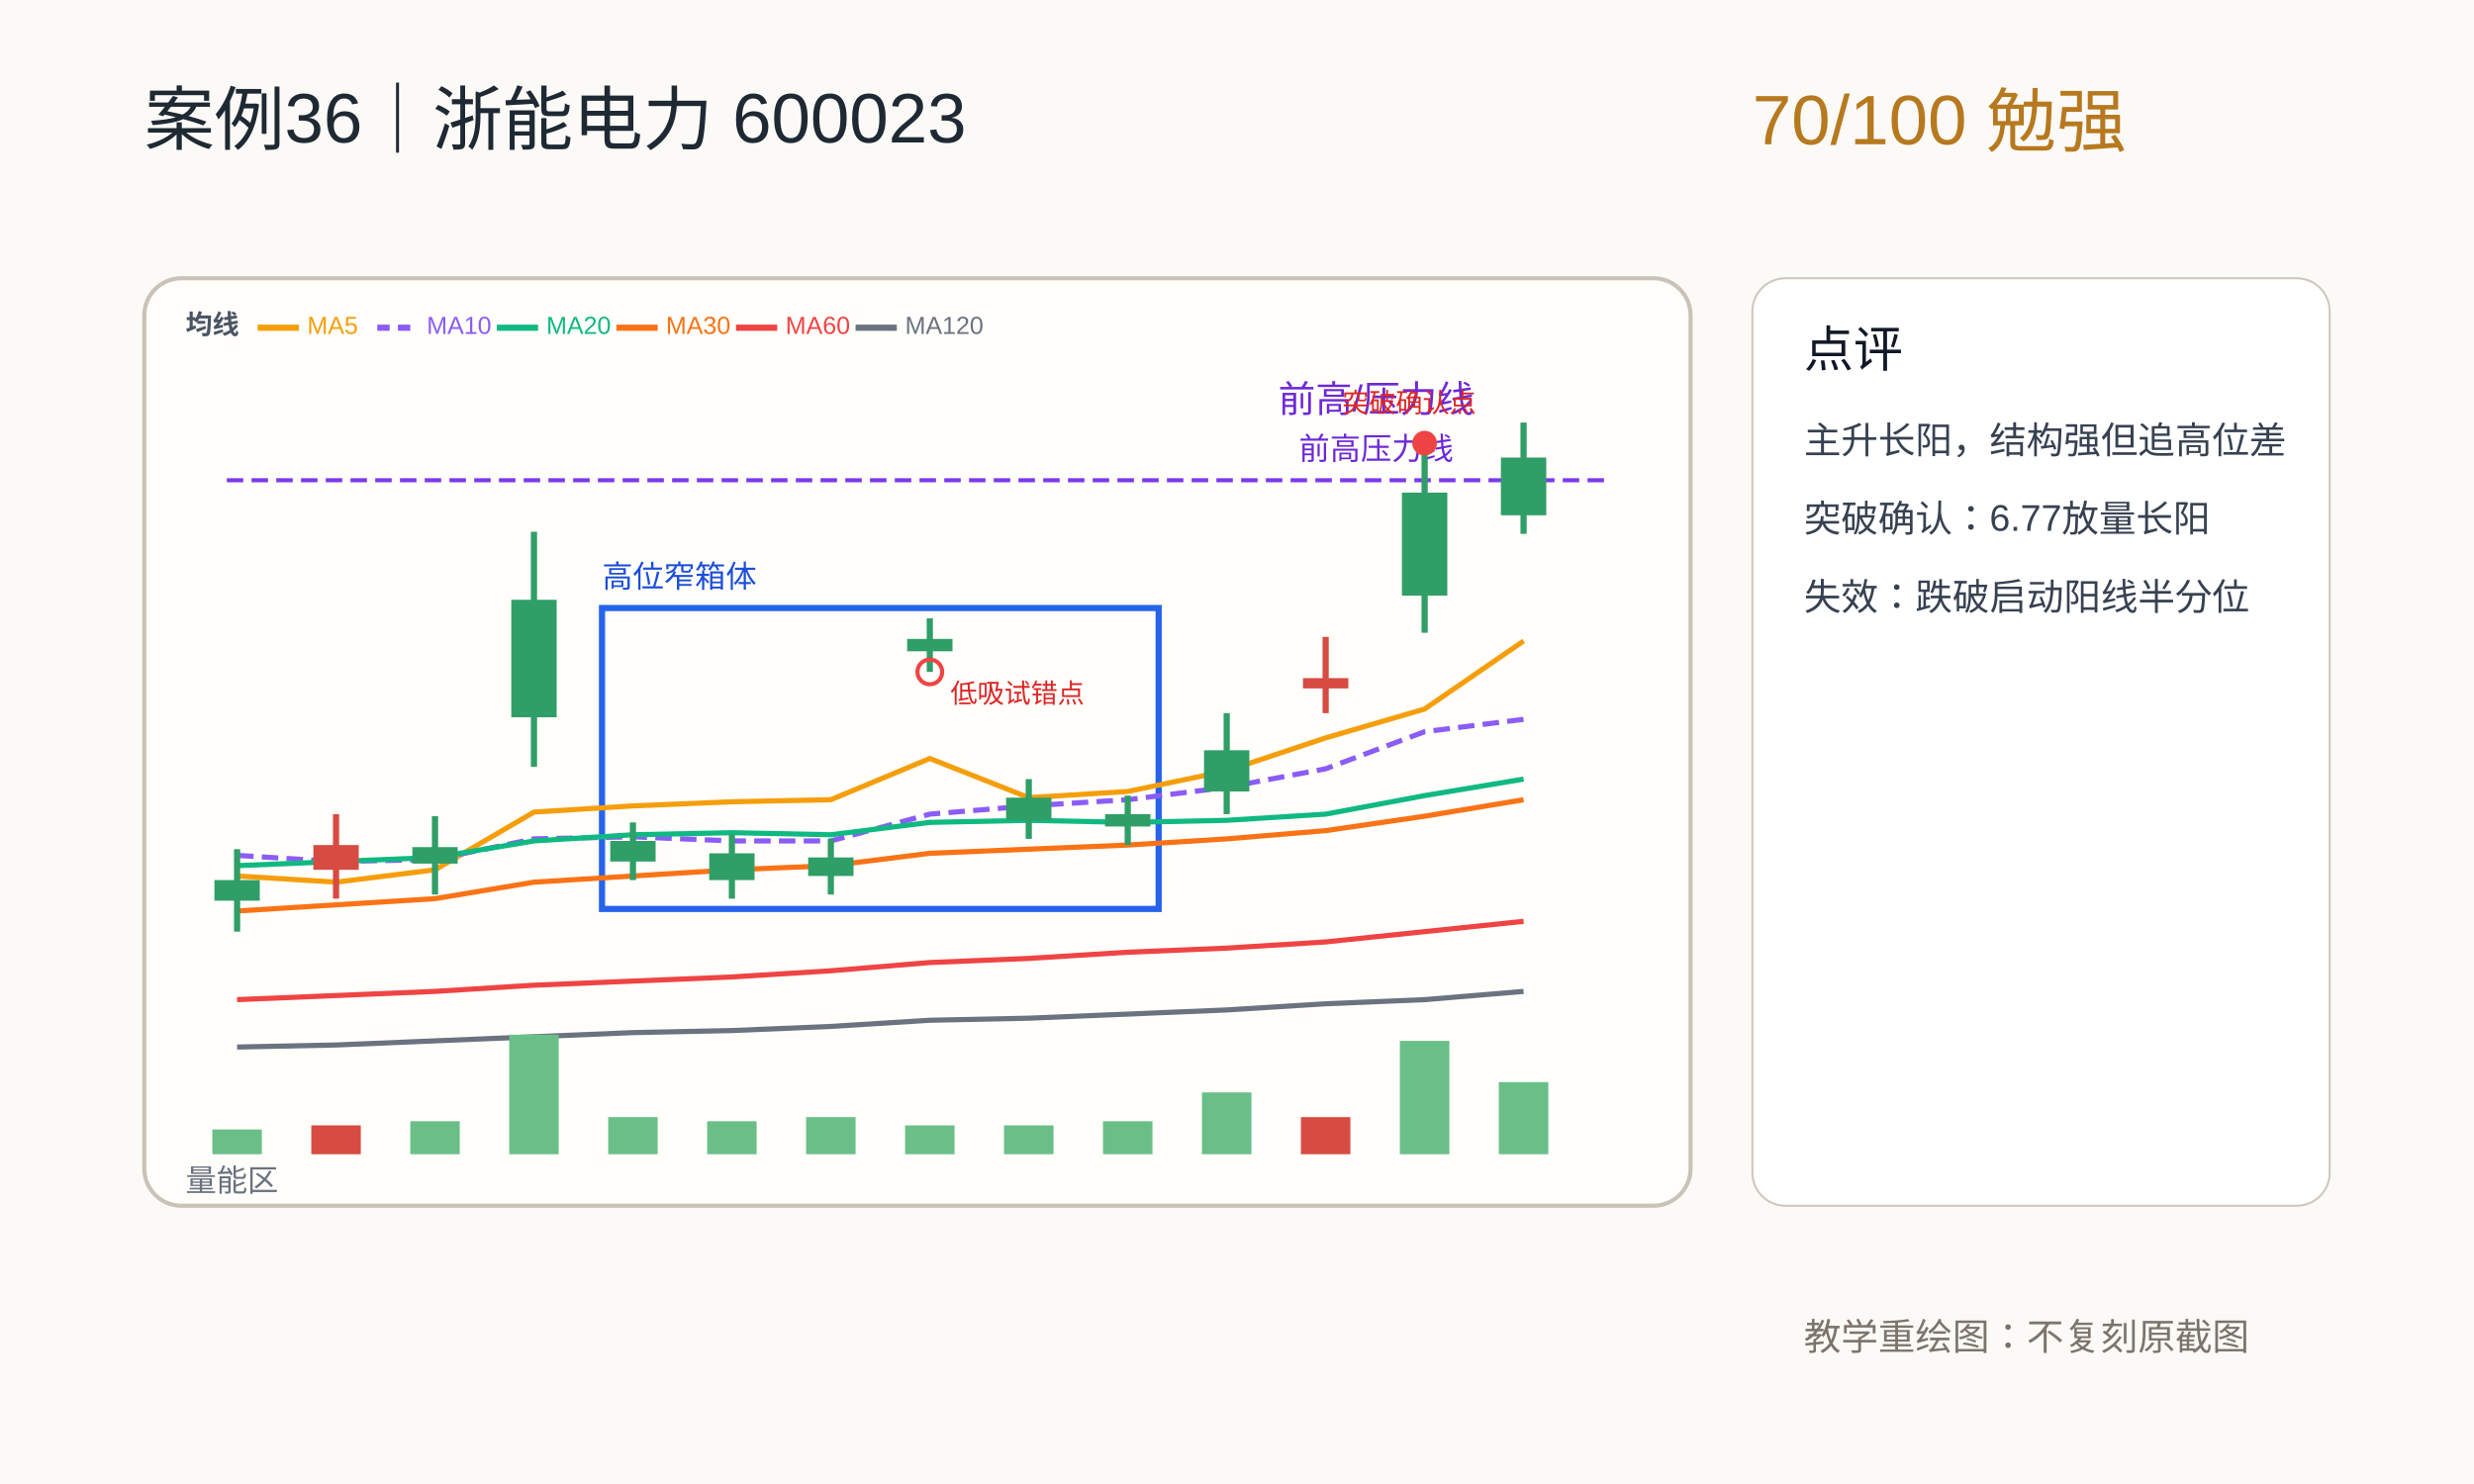
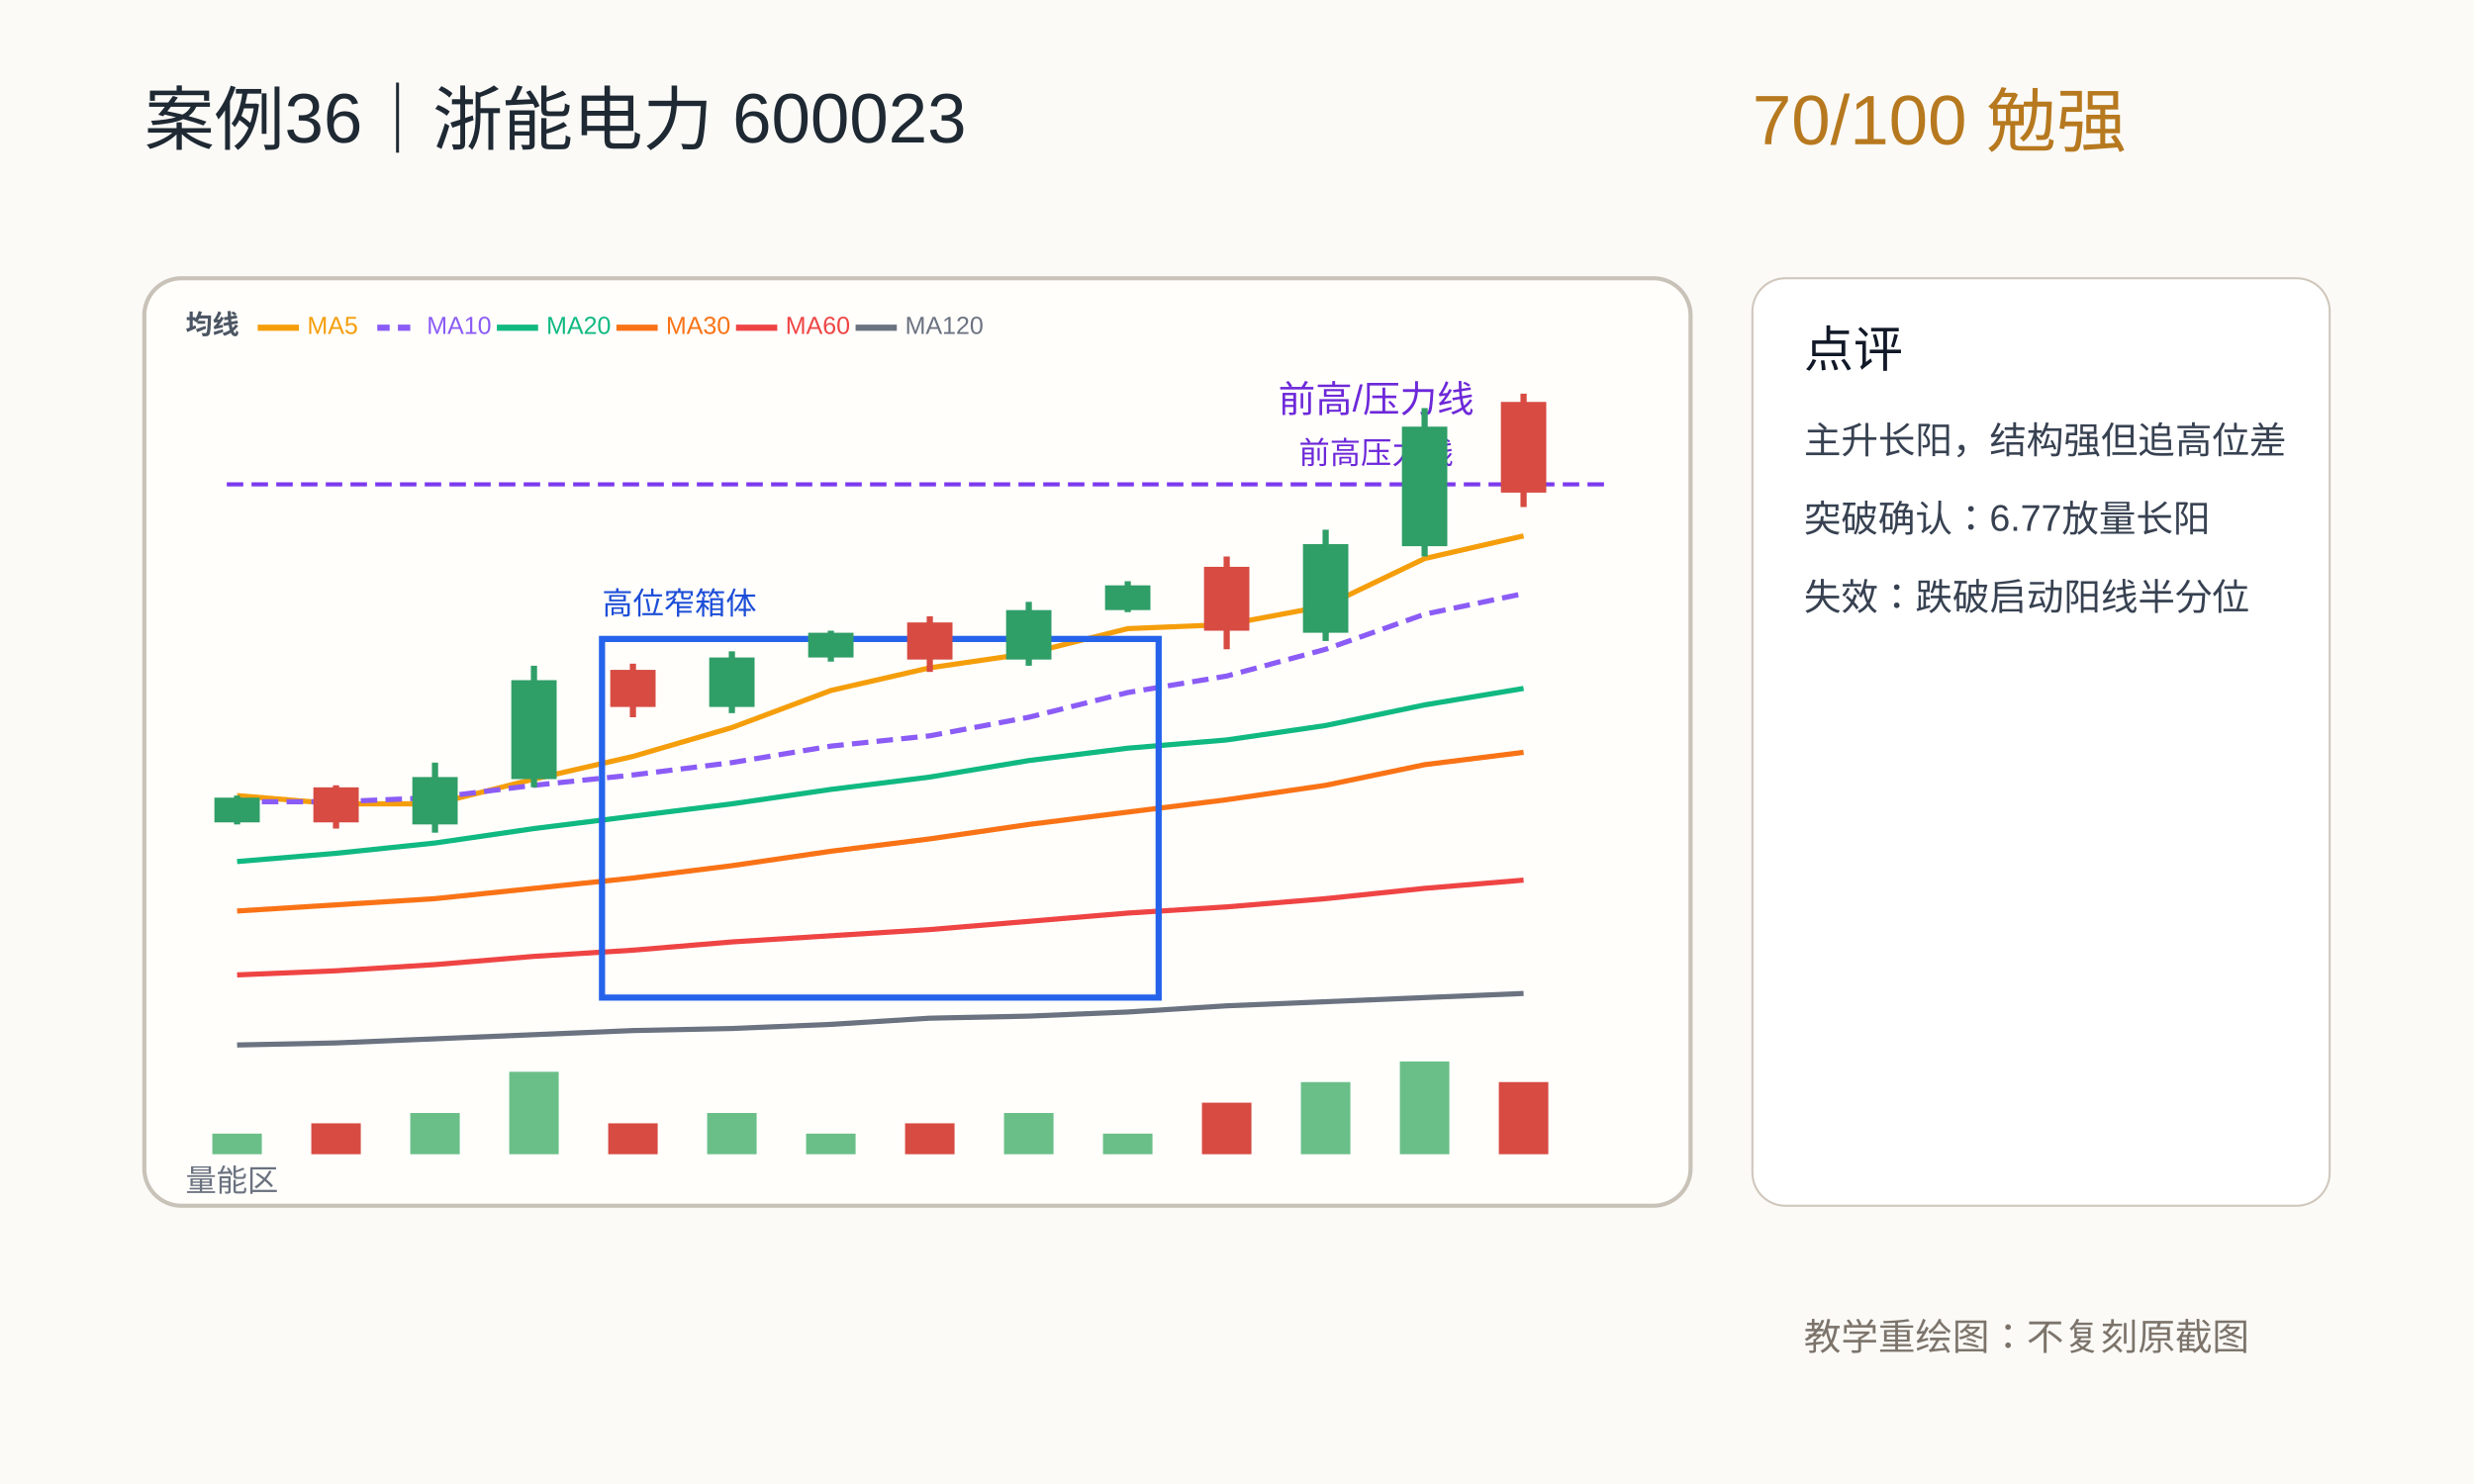
<svg xmlns="http://www.w3.org/2000/svg" width="1200" height="720" viewBox="0 0 1200 720">
  <rect width="1200" height="720" fill="#fbfaf7" />
  <rect x="70" y="135" width="750" height="450" rx="18" fill="#fffefb" stroke="#c9c2b8" stroke-width="2" />
  <text x="70" y="70" font-size="34" font-family="PingFang SC, Arial" fill="#1f2933">案例36｜浙能电力 600023</text>
  <text x="850" y="70" font-size="34" font-family="PingFang SC, Arial" fill="#b7791f">70/100  勉强</text>
  <text x="620" y="200" font-size="18" font-family="PingFang SC, Arial" fill="#6d28d9">前高/压力线</text>
  <text x="90" y="162" font-size="13" font-family="PingFang SC, Arial" fill="#4b5563" font-weight="bold">均线</text>
  <line x1="125" y1="159" x2="145" y2="159" stroke="#f59e0b" stroke-width="3" />
  <text x="149" y="162" font-size="12" font-family="PingFang SC, Arial" fill="#f59e0b">MA5</text>
  <line x1="183" y1="159" x2="203" y2="159" stroke="#8b5cf6" stroke-width="3" stroke-dasharray="6,4" />
  <text x="207" y="162" font-size="12" font-family="PingFang SC, Arial" fill="#8b5cf6">MA10</text>
  <line x1="241" y1="159" x2="261" y2="159" stroke="#10b981" stroke-width="3" />
  <text x="265" y="162" font-size="12" font-family="PingFang SC, Arial" fill="#10b981">MA20</text>
  <line x1="299" y1="159" x2="319" y2="159" stroke="#f97316" stroke-width="3" />
  <text x="323" y="162" font-size="12" font-family="PingFang SC, Arial" fill="#f97316">MA30</text>
  <line x1="357" y1="159" x2="377" y2="159" stroke="#ef4444" stroke-width="3" />
  <text x="381" y="162" font-size="12" font-family="PingFang SC, Arial" fill="#ef4444">MA60</text>
  <line x1="415" y1="159" x2="435" y2="159" stroke="#6b7280" stroke-width="3" />
  <text x="439" y="162" font-size="12" font-family="PingFang SC, Arial" fill="#6b7280">MA120</text>
-   <line x1="110" y1="233" x2="780" y2="233" stroke="#7c3aed" stroke-width="2" stroke-dasharray="8,4" />
-   <text x="630" y="223" font-size="15" font-family="PingFang SC, Arial" fill="#6d28d9">前高压力线</text>
-   <rect x="292" y="295" width="270" height="146" fill="none" stroke="#2563eb" stroke-width="3" />
-   <text x="292" y="285" font-size="15" font-family="PingFang SC, Arial" fill="#1d4ed8">高位窄箱体</text>
-   <polyline points="115,425 163,428 211,422 259,394 307,391 355,389 403,388 451,368 499,387 547,384 595,374 643,358 691,344 739,311" fill="none" stroke="#f59e0b" stroke-width="2.5" />
-   <polyline points="115,415 163,418 211,417 259,407 307,406 355,408 403,408 451,395 499,391 547,388 595,382 643,373 691,355 739,349" fill="none" stroke="#8b5cf6" stroke-width="2.5" stroke-dasharray="8,4" />
-   <polyline points="115,420 163,418 211,416 259,408 307,405 355,404 403,405 451,399 499,398 547,399 595,398 643,395 691,386 739,378" fill="none" stroke="#10b981" stroke-width="2.5" />
-   <polyline points="115,442 163,439 211,436 259,428 307,425 355,422 403,420 451,414 499,412 547,410 595,407 643,403 691,396 739,388" fill="none" stroke="#f97316" stroke-width="2.5" />
-   <polyline points="115,485 163,483 211,481 259,478 307,476 355,474 403,471 451,467 499,465 547,462 595,460 643,457 691,452 739,447" fill="none" stroke="#ef4444" stroke-width="2.5" />
-   <polyline points="115,508 163,507 211,505 259,503 307,501 355,500 403,498 451,495 499,494 547,492 595,490 643,487 691,485 739,481" fill="none" stroke="#6b7280" stroke-width="2.5" />
-   <line x1="115" y1="412" x2="115" y2="452" stroke="#2f9e67" stroke-width="3" />
-   <rect x="104" y="427" width="22" height="10" fill="#2f9e67" />
-   <line x1="163" y1="395" x2="163" y2="436" stroke="#d74b42" stroke-width="3" />
-   <rect x="152" y="410" width="22" height="12" fill="#d74b42" />
-   <line x1="211" y1="396" x2="211" y2="434" stroke="#2f9e67" stroke-width="3" />
-   <rect x="200" y="411" width="22" height="8" fill="#2f9e67" />
-   <line x1="259" y1="258" x2="259" y2="372" stroke="#2f9e67" stroke-width="3" />
-   <rect x="248" y="291" width="22" height="57" fill="#2f9e67" />
-   <line x1="307" y1="399" x2="307" y2="427" stroke="#2f9e67" stroke-width="3" />
-   <rect x="296" y="408" width="22" height="10" fill="#2f9e67" />
-   <line x1="355" y1="405" x2="355" y2="436" stroke="#2f9e67" stroke-width="3" />
-   <rect x="344" y="414" width="22" height="13" fill="#2f9e67" />
-   <line x1="403" y1="407" x2="403" y2="434" stroke="#2f9e67" stroke-width="3" />
-   <rect x="392" y="416" width="22" height="9" fill="#2f9e67" />
-   <line x1="451" y1="300" x2="451" y2="326" stroke="#2f9e67" stroke-width="3" />
-   <rect x="440" y="310" width="22" height="6" fill="#2f9e67" />
-   <line x1="499" y1="378" x2="499" y2="407" stroke="#2f9e67" stroke-width="3" />
-   <rect x="488" y="387" width="22" height="11" fill="#2f9e67" />
-   <line x1="547" y1="386" x2="547" y2="410" stroke="#2f9e67" stroke-width="3" />
-   <rect x="536" y="395" width="22" height="6" fill="#2f9e67" />
-   <line x1="595" y1="346" x2="595" y2="395" stroke="#2f9e67" stroke-width="3" />
-   <rect x="584" y="364" width="22" height="20" fill="#2f9e67" />
-   <line x1="643" y1="309" x2="643" y2="346" stroke="#d74b42" stroke-width="3" />
-   <rect x="632" y="329" width="22" height="5" fill="#d74b42" />
-   <line x1="691" y1="215" x2="691" y2="307" stroke="#2f9e67" stroke-width="3" />
-   <rect x="680" y="239" width="22" height="50" fill="#2f9e67" />
-   <line x1="739" y1="205" x2="739" y2="259" stroke="#2f9e67" stroke-width="3" />
-   <rect x="728" y="222" width="22" height="28" fill="#2f9e67" />
-   <rect x="103" y="548" width="24" height="12" fill="#6abf88" />
-   <rect x="151" y="546" width="24" height="14" fill="#d74b42" />
-   <rect x="199" y="544" width="24" height="16" fill="#6abf88" />
-   <rect x="247" y="502" width="24" height="58" fill="#6abf88" />
-   <rect x="295" y="542" width="24" height="18" fill="#6abf88" />
-   <rect x="343" y="544" width="24" height="16" fill="#6abf88" />
-   <rect x="391" y="542" width="24" height="18" fill="#6abf88" />
-   <rect x="439" y="546" width="24" height="14" fill="#6abf88" />
-   <rect x="487" y="546" width="24" height="14" fill="#6abf88" />
-   <rect x="535" y="544" width="24" height="16" fill="#6abf88" />
-   <rect x="583" y="530" width="24" height="30" fill="#6abf88" />
-   <rect x="631" y="542" width="24" height="18" fill="#d74b42" />
-   <rect x="679" y="505" width="24" height="55" fill="#6abf88" />
-   <rect x="727" y="525" width="24" height="35" fill="#6abf88" />
+   <polyline points="115,386 163,390 211,390 259,378 307,367 355,353 403,335 451,324 499,317 547,305 595,303 643,294 691,271 739,260" fill="none" stroke="#f59e0b" stroke-width="2.5" />
+   <polyline points="115,389 163,389 211,387 259,381 307,376 355,370 403,362 451,357 499,348 547,336 595,328 643,315 691,298 739,288" fill="none" stroke="#8b5cf6" stroke-width="2.5" stroke-dasharray="8,4" />
+   <polyline points="115,418 163,414 211,409 259,402 307,396 355,390 403,383 451,377 499,369 547,363 595,359 643,352 691,342 739,334" fill="none" stroke="#10b981" stroke-width="2.5" />
+   <polyline points="115,442 163,439 211,436 259,431 307,426 355,420 403,413 451,407 499,400 547,394 595,388 643,381 691,371 739,365" fill="none" stroke="#f97316" stroke-width="2.5" />
+   <polyline points="115,473 163,471 211,468 259,464 307,461 355,457 403,454 451,451 499,447 547,443 595,440 643,436 691,431 739,427" fill="none" stroke="#ef4444" stroke-width="2.5" />
+   <polyline points="115,507 163,506 211,504 259,502 307,500 355,499 403,497 451,494 499,493 547,491 595,488 643,486 691,484 739,482" fill="none" stroke="#6b7280" stroke-width="2.5" />
+   <line x1="110" y1="235" x2="780" y2="235" stroke="#7c3aed" stroke-width="2" stroke-dasharray="8,4" />
+   <text x="630" y="225" font-size="15" font-family="PingFang SC, Arial" fill="#6d28d9">前高压力线</text>
+   <rect x="292" y="310" width="270" height="174" fill="none" stroke="#2563eb" stroke-width="3" />
+   <text x="292" y="298" font-size="15" font-family="PingFang SC, Arial" fill="#1d4ed8">高位窄箱体</text>
+   <line x1="115" y1="386" x2="115" y2="400" stroke="#2f9e67" stroke-width="3" />
+   <rect x="104" y="387" width="22" height="12" fill="#2f9e67" />
+   <line x1="163" y1="381" x2="163" y2="402" stroke="#d74b42" stroke-width="3" />
+   <rect x="152" y="382" width="22" height="17" fill="#d74b42" />
+   <line x1="211" y1="370" x2="211" y2="404" stroke="#2f9e67" stroke-width="3" />
+   <rect x="200" y="377" width="22" height="23" fill="#2f9e67" />
+   <line x1="259" y1="323" x2="259" y2="382" stroke="#2f9e67" stroke-width="3" />
+   <rect x="248" y="330" width="22" height="48" fill="#2f9e67" />
+   <line x1="307" y1="322" x2="307" y2="348" stroke="#d74b42" stroke-width="3" />
+   <rect x="296" y="325" width="22" height="18" fill="#d74b42" />
+   <line x1="355" y1="316" x2="355" y2="346" stroke="#2f9e67" stroke-width="3" />
+   <rect x="344" y="319" width="22" height="24" fill="#2f9e67" />
+   <line x1="403" y1="306" x2="403" y2="321" stroke="#2f9e67" stroke-width="3" />
+   <rect x="392" y="307" width="22" height="12" fill="#2f9e67" />
+   <line x1="451" y1="299" x2="451" y2="326" stroke="#d74b42" stroke-width="3" />
+   <rect x="440" y="302" width="22" height="18" fill="#d74b42" />
+   <line x1="499" y1="292" x2="499" y2="323" stroke="#2f9e67" stroke-width="3" />
+   <rect x="488" y="296" width="22" height="24" fill="#2f9e67" />
+   <line x1="547" y1="282" x2="547" y2="297" stroke="#2f9e67" stroke-width="3" />
+   <rect x="536" y="284" width="22" height="12" fill="#2f9e67" />
+   <line x1="595" y1="270" x2="595" y2="315" stroke="#d74b42" stroke-width="3" />
+   <rect x="584" y="275" width="22" height="31" fill="#d74b42" />
+   <line x1="643" y1="257" x2="643" y2="311" stroke="#2f9e67" stroke-width="3" />
+   <rect x="632" y="264" width="22" height="43" fill="#2f9e67" />
+   <line x1="691" y1="198" x2="691" y2="270" stroke="#2f9e67" stroke-width="3" />
+   <rect x="680" y="207" width="22" height="58" fill="#2f9e67" />
+   <line x1="739" y1="191" x2="739" y2="246" stroke="#d74b42" stroke-width="3" />
+   <rect x="728" y="195" width="22" height="44" fill="#d74b42" />
+   <rect x="103" y="550" width="24" height="10" fill="#6abf88" />
+   <rect x="151" y="545" width="24" height="15" fill="#d74b42" />
+   <rect x="199" y="540" width="24" height="20" fill="#6abf88" />
+   <rect x="247" y="520" width="24" height="40" fill="#6abf88" />
+   <rect x="295" y="545" width="24" height="15" fill="#d74b42" />
+   <rect x="343" y="540" width="24" height="20" fill="#6abf88" />
+   <rect x="391" y="550" width="24" height="10" fill="#6abf88" />
+   <rect x="439" y="545" width="24" height="15" fill="#d74b42" />
+   <rect x="487" y="540" width="24" height="20" fill="#6abf88" />
+   <rect x="535" y="550" width="24" height="10" fill="#6abf88" />
+   <rect x="583" y="535" width="24" height="25" fill="#d74b42" />
+   <rect x="631" y="525" width="24" height="35" fill="#6abf88" />
+   <rect x="679" y="515" width="24" height="45" fill="#6abf88" />
+   <rect x="727" y="525" width="24" height="35" fill="#d74b42" />
  <text x="90" y="578" font-size="15" font-family="PingFang SC, Arial" fill="#6b7280">量能区</text>
-   <circle cx="451" cy="326" r="6" fill="none" stroke="#ef4444" stroke-width="2" />
-   <text x="461" y="341" font-size="13" font-family="PingFang SC, Arial" fill="#dc2626">低吸试错点</text>
-   <circle cx="691" cy="215" r="6" fill="#ef4444" stroke="none" />
-   <text x="651" y="200" font-size="13" font-family="PingFang SC, Arial" fill="#dc2626">突破确认点</text>
  <rect x="850" y="135" width="280" height="450" rx="16" fill="#ffffff" stroke="#d0c7bc" />
  <text x="875" y="178" font-size="24" font-family="PingFang SC, Arial" fill="#111827">点评</text>
  <text x="875" y="220" font-size="18" font-family="PingFang SC, Arial" fill="#374151">主升长阳，结构强但追高位差</text>
  <text x="875" y="258" font-size="18" font-family="PingFang SC, Arial" fill="#374151">突破确认：6.77放量长阳</text>
  <text x="875" y="296" font-size="18" font-family="PingFang SC, Arial" fill="#374151">失效：跌破启动阳线半分位</text>
  <text x="875" y="655" font-size="18" font-family="PingFang SC, Arial" fill="#7c746b">教学重绘图：不复刻原截图</text>
</svg>
